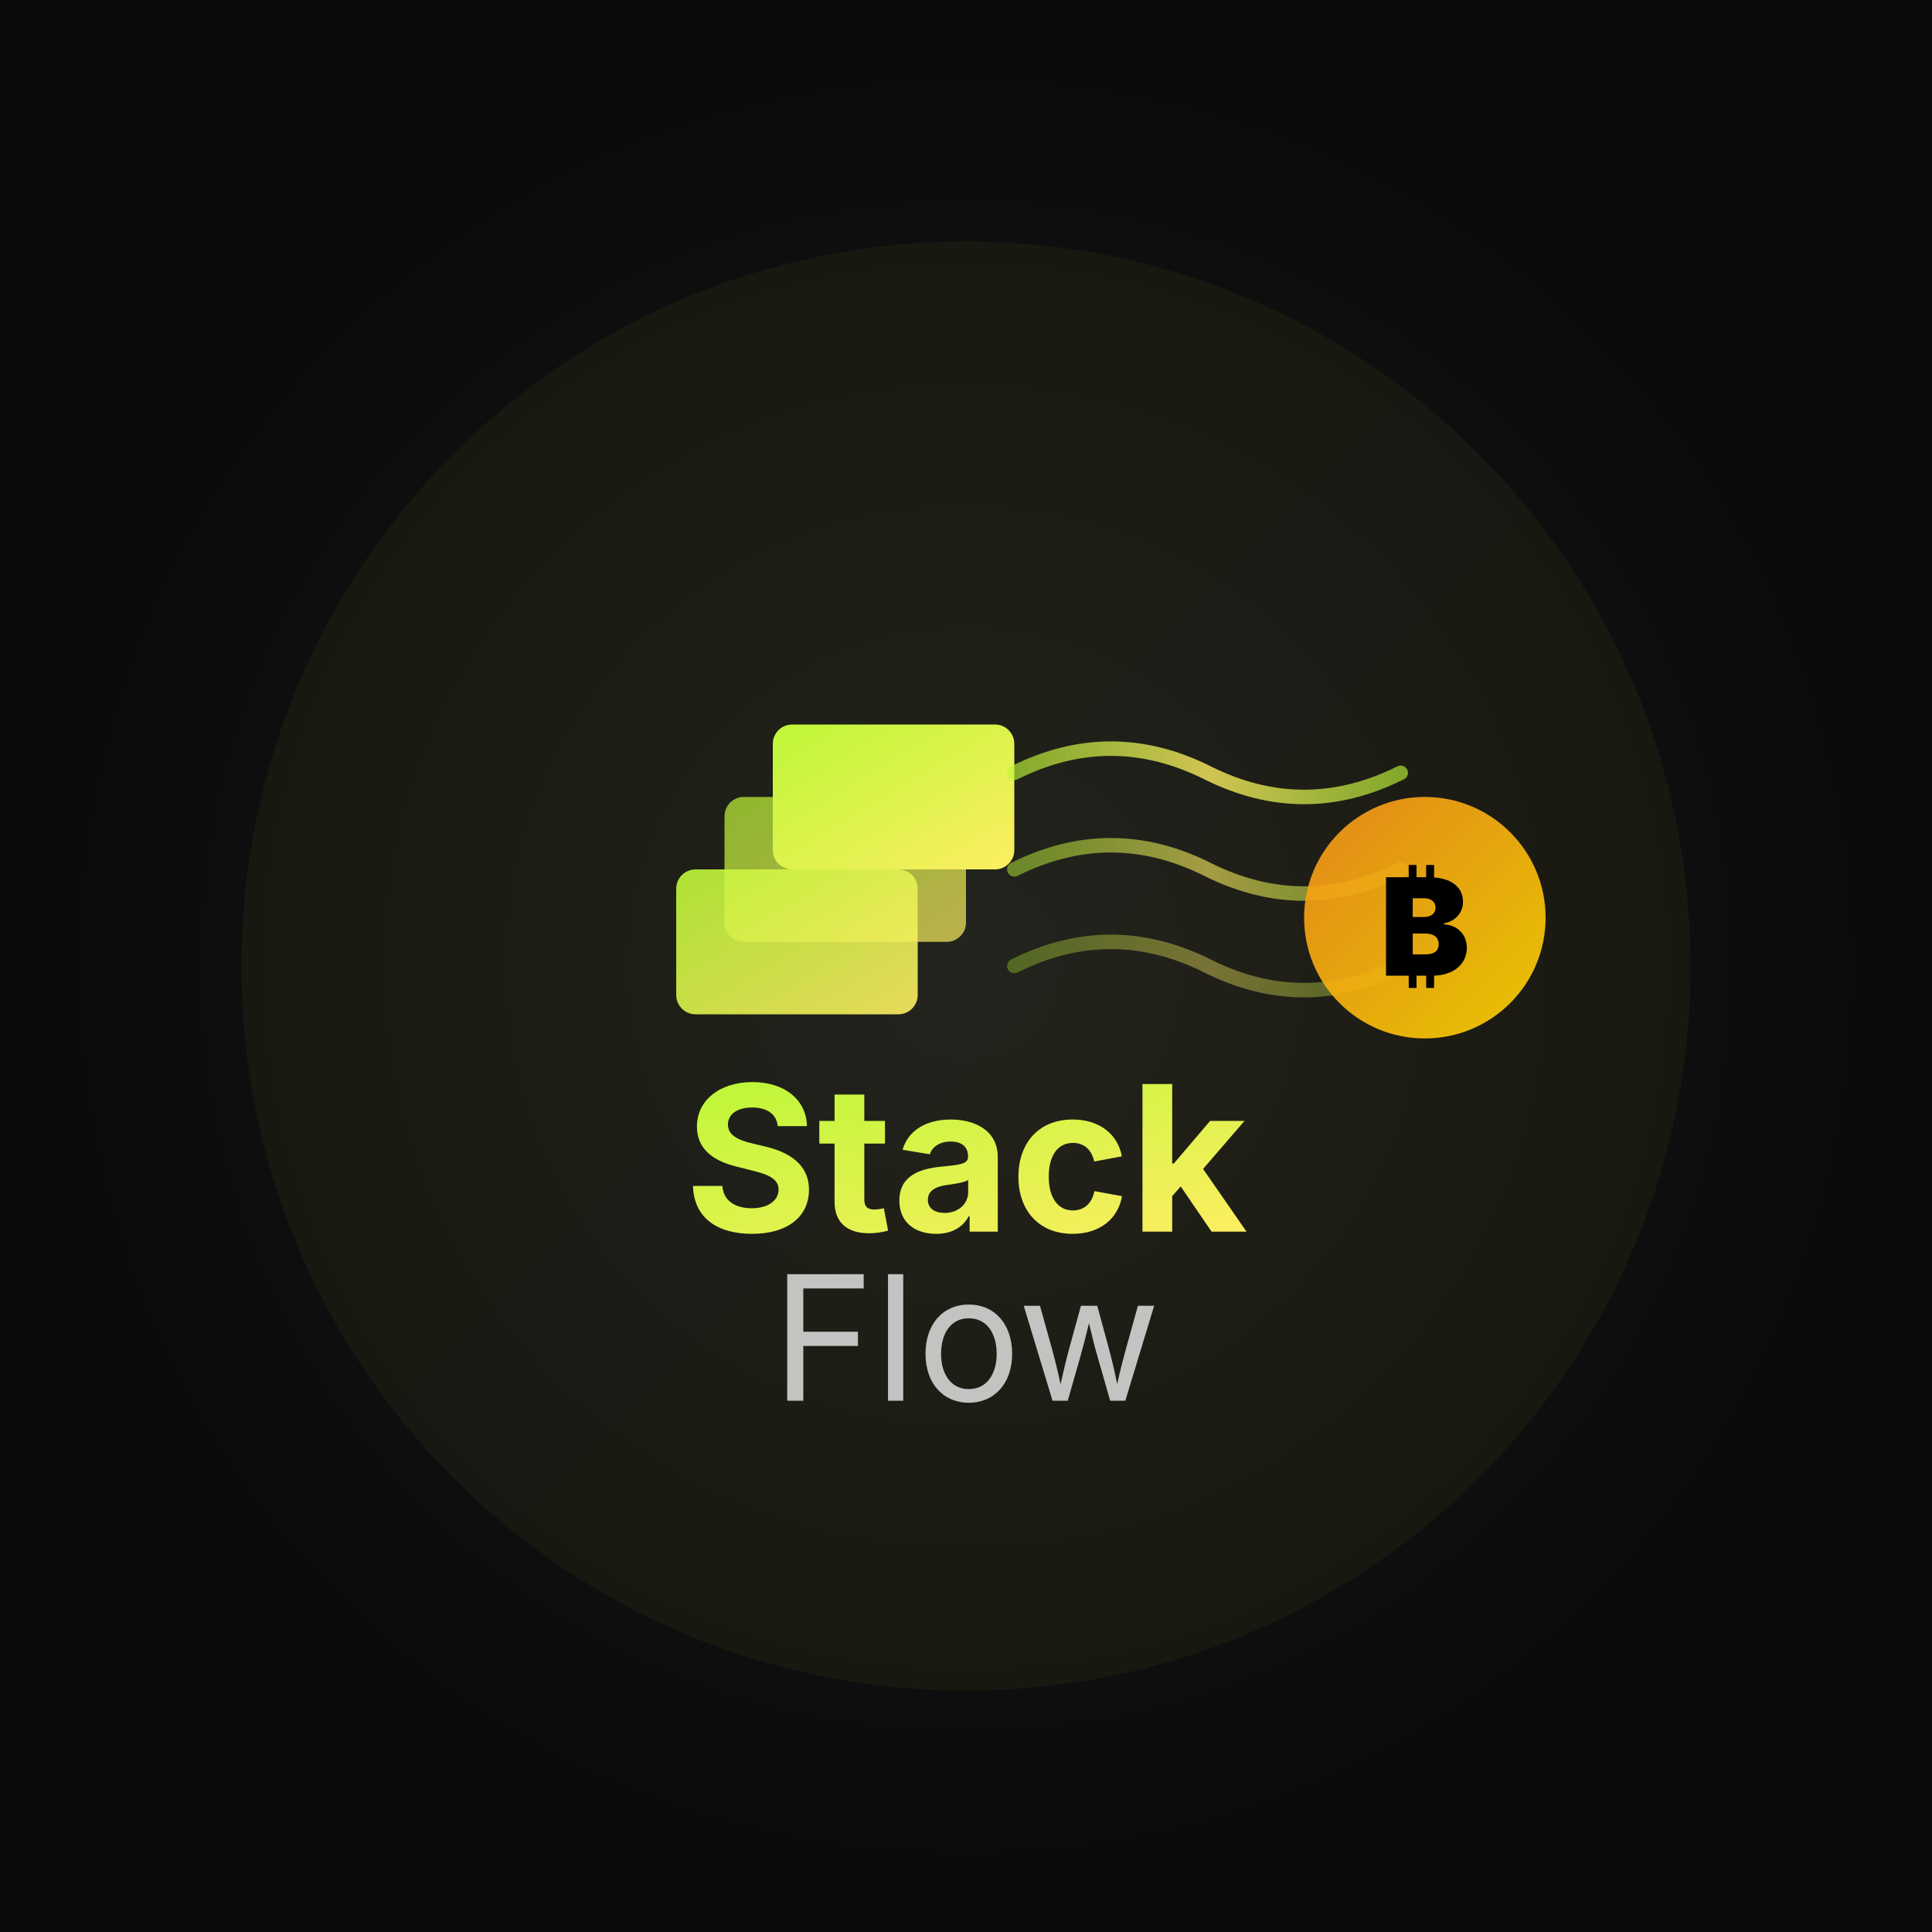
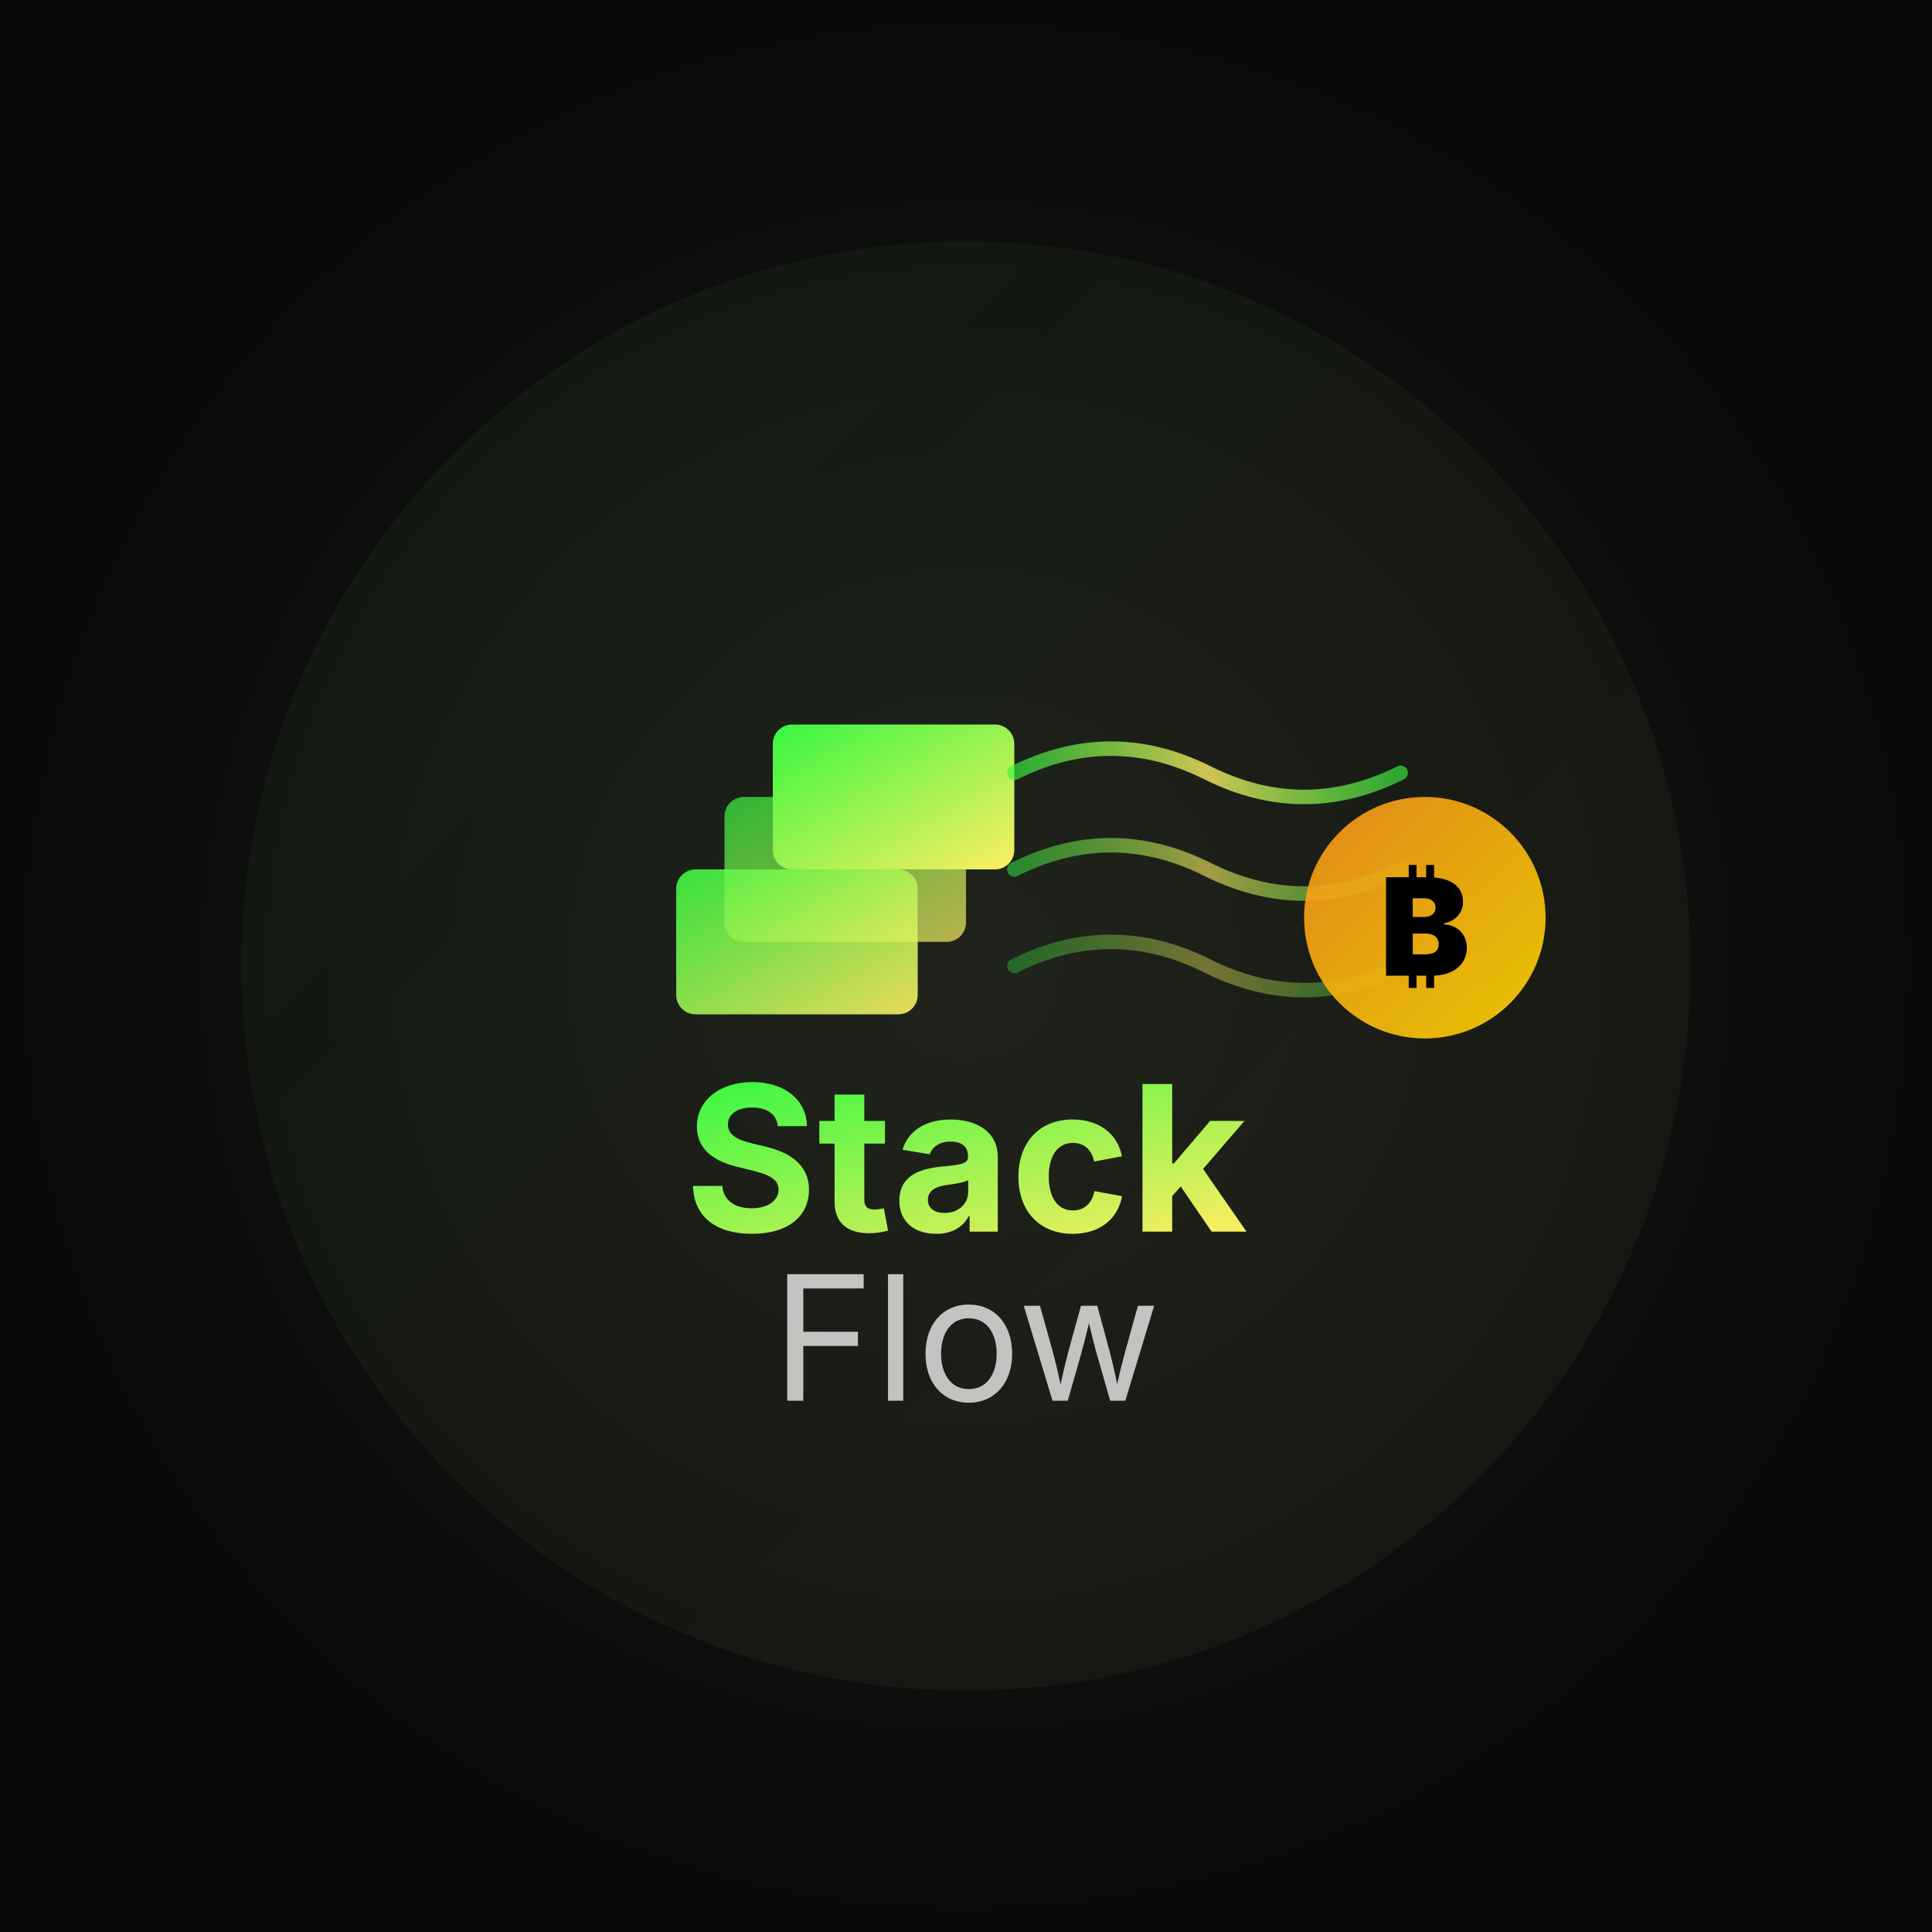
<svg xmlns="http://www.w3.org/2000/svg" width="400" height="400" viewBox="0 0 400 400" fill="none">
  <defs>
    <linearGradient id="profileGradient" x1="0%" y1="0%" x2="100%" y2="100%">
-       <stop offset="0%" style="stop-color:#BDF738;stop-opacity:1" />
+       <stop offset="0%" style="stop-color:#37f741;stop-opacity:1" />
      <stop offset="100%" style="stop-color:#FDEE61;stop-opacity:1" />
    </linearGradient>
    <linearGradient id="profileFlowGradient" x1="0%" y1="0%" x2="100%" y2="0%">
-       <stop offset="0%" style="stop-color:#BDF738;stop-opacity:0.8" />
+       <stop offset="0%" style="stop-color:#37f741;stop-opacity:0.8" />
      <stop offset="50%" style="stop-color:#FDEE61;stop-opacity:1" />
-       <stop offset="100%" style="stop-color:#BDF738;stop-opacity:0.8" />
+       <stop offset="100%" style="stop-color:#37f741;stop-opacity:0.8" />
    </linearGradient>
    <linearGradient id="profileBitcoinGradient" x1="0%" y1="0%" x2="100%" y2="100%">
      <stop offset="0%" style="stop-color:#F7931A;stop-opacity:1" />
      <stop offset="100%" style="stop-color:#FFD700;stop-opacity:1" />
    </linearGradient>
    <radialGradient id="profileBgGradient" cx="50%" cy="50%" r="50%">
      <stop offset="0%" style="stop-color:#1a1a1a;stop-opacity:1" />
      <stop offset="100%" style="stop-color:#0a0a0a;stop-opacity:1" />
    </radialGradient>
  </defs>
  <rect width="400" height="400" fill="url(#profileBgGradient)" />
  <circle cx="200" cy="200" r="150" fill="url(#profileGradient)" opacity="0.05" />
  <g transform="translate(200, 200)">
    <rect x="-60" y="-20" width="50" height="30" rx="4" fill="url(#profileGradient)" opacity="0.9" />
    <rect x="-50" y="-35" width="50" height="30" rx="4" fill="url(#profileGradient)" opacity="0.7" />
    <rect x="-40" y="-50" width="50" height="30" rx="4" fill="url(#profileGradient)" />
    <path d="M10 -40 Q30 -50, 50 -40 Q70 -30, 90 -40" stroke="url(#profileFlowGradient)" stroke-width="3" fill="none" opacity="0.8" stroke-linecap="round" />
    <path d="M10 -20 Q30 -30, 50 -20 Q70 -10, 90 -20" stroke="url(#profileFlowGradient)" stroke-width="3" fill="none" opacity="0.6" stroke-linecap="round" />
    <path d="M10 0 Q30 -10, 50 0 Q70 10, 90 0" stroke="url(#profileFlowGradient)" stroke-width="3" fill="none" opacity="0.4" stroke-linecap="round" />
    <circle cx="95" cy="-10" r="25" fill="url(#profileBitcoinGradient)" opacity="0.9" />
    <text x="95" y="2" font-family="Inter, -apple-system, BlinkMacSystemFont, sans-serif" font-size="28" font-weight="900" fill="#000" text-anchor="middle">₿</text>
    <text x="0" y="55" font-family="Inter, -apple-system, BlinkMacSystemFont, sans-serif" font-size="42" font-weight="700" fill="url(#profileGradient)" text-anchor="middle">Stack</text>
    <text x="0" y="90" font-family="Inter, -apple-system, BlinkMacSystemFont, sans-serif" font-size="36" font-weight="400" fill="#ECECEC" opacity="0.8" text-anchor="middle">Flow</text>
  </g>
</svg>
